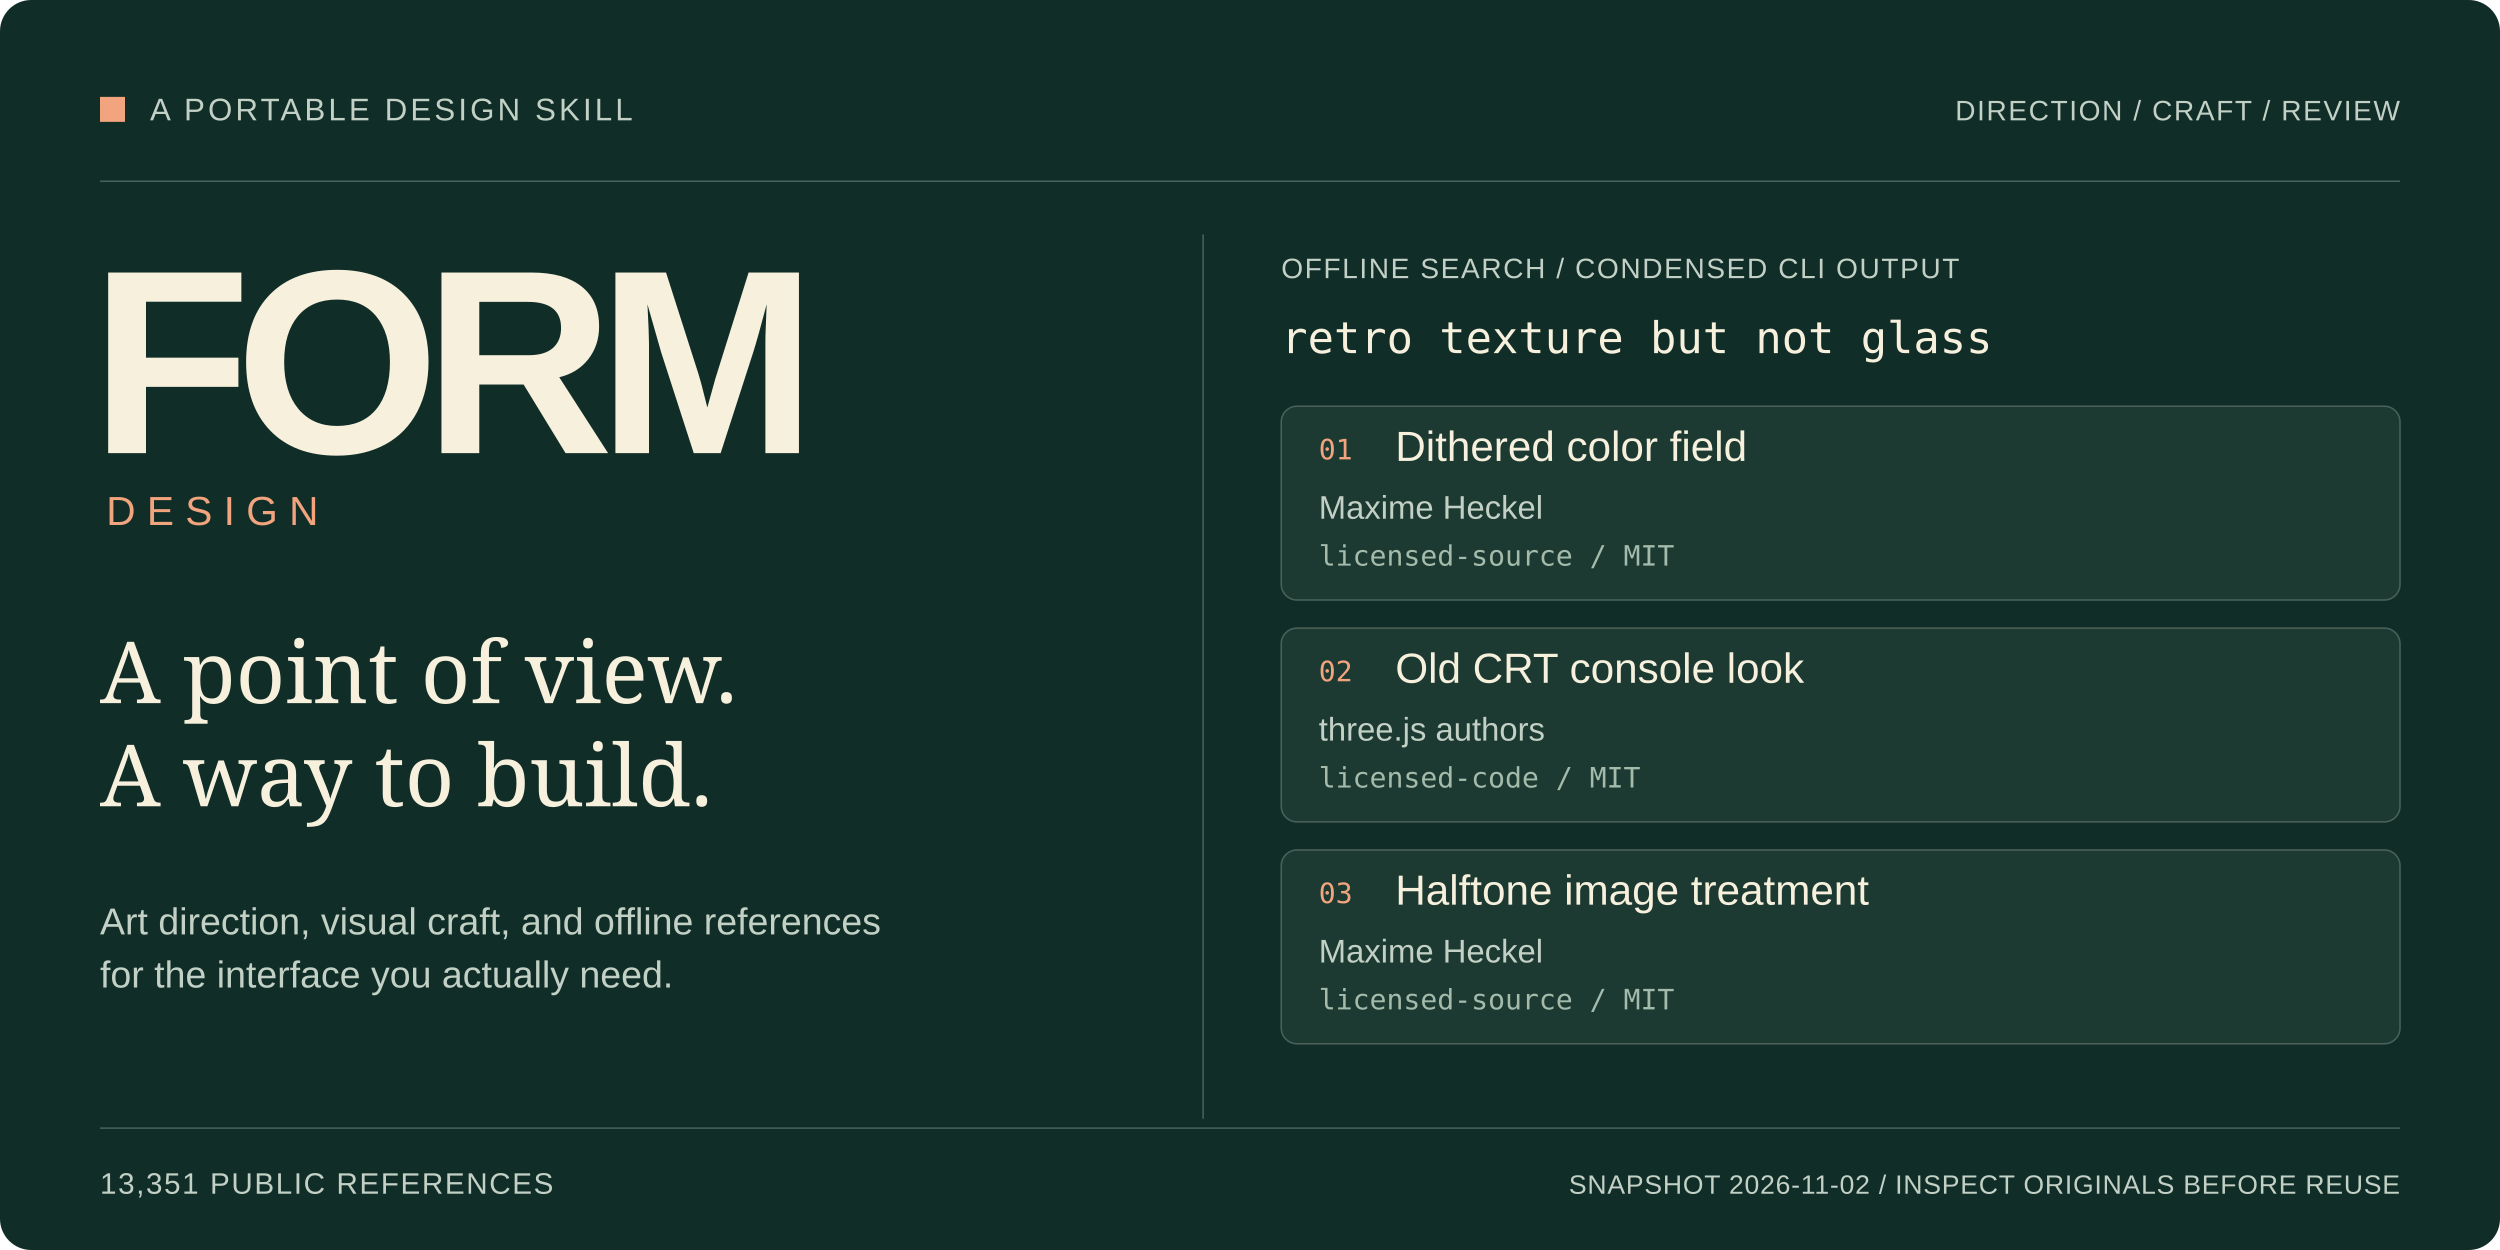
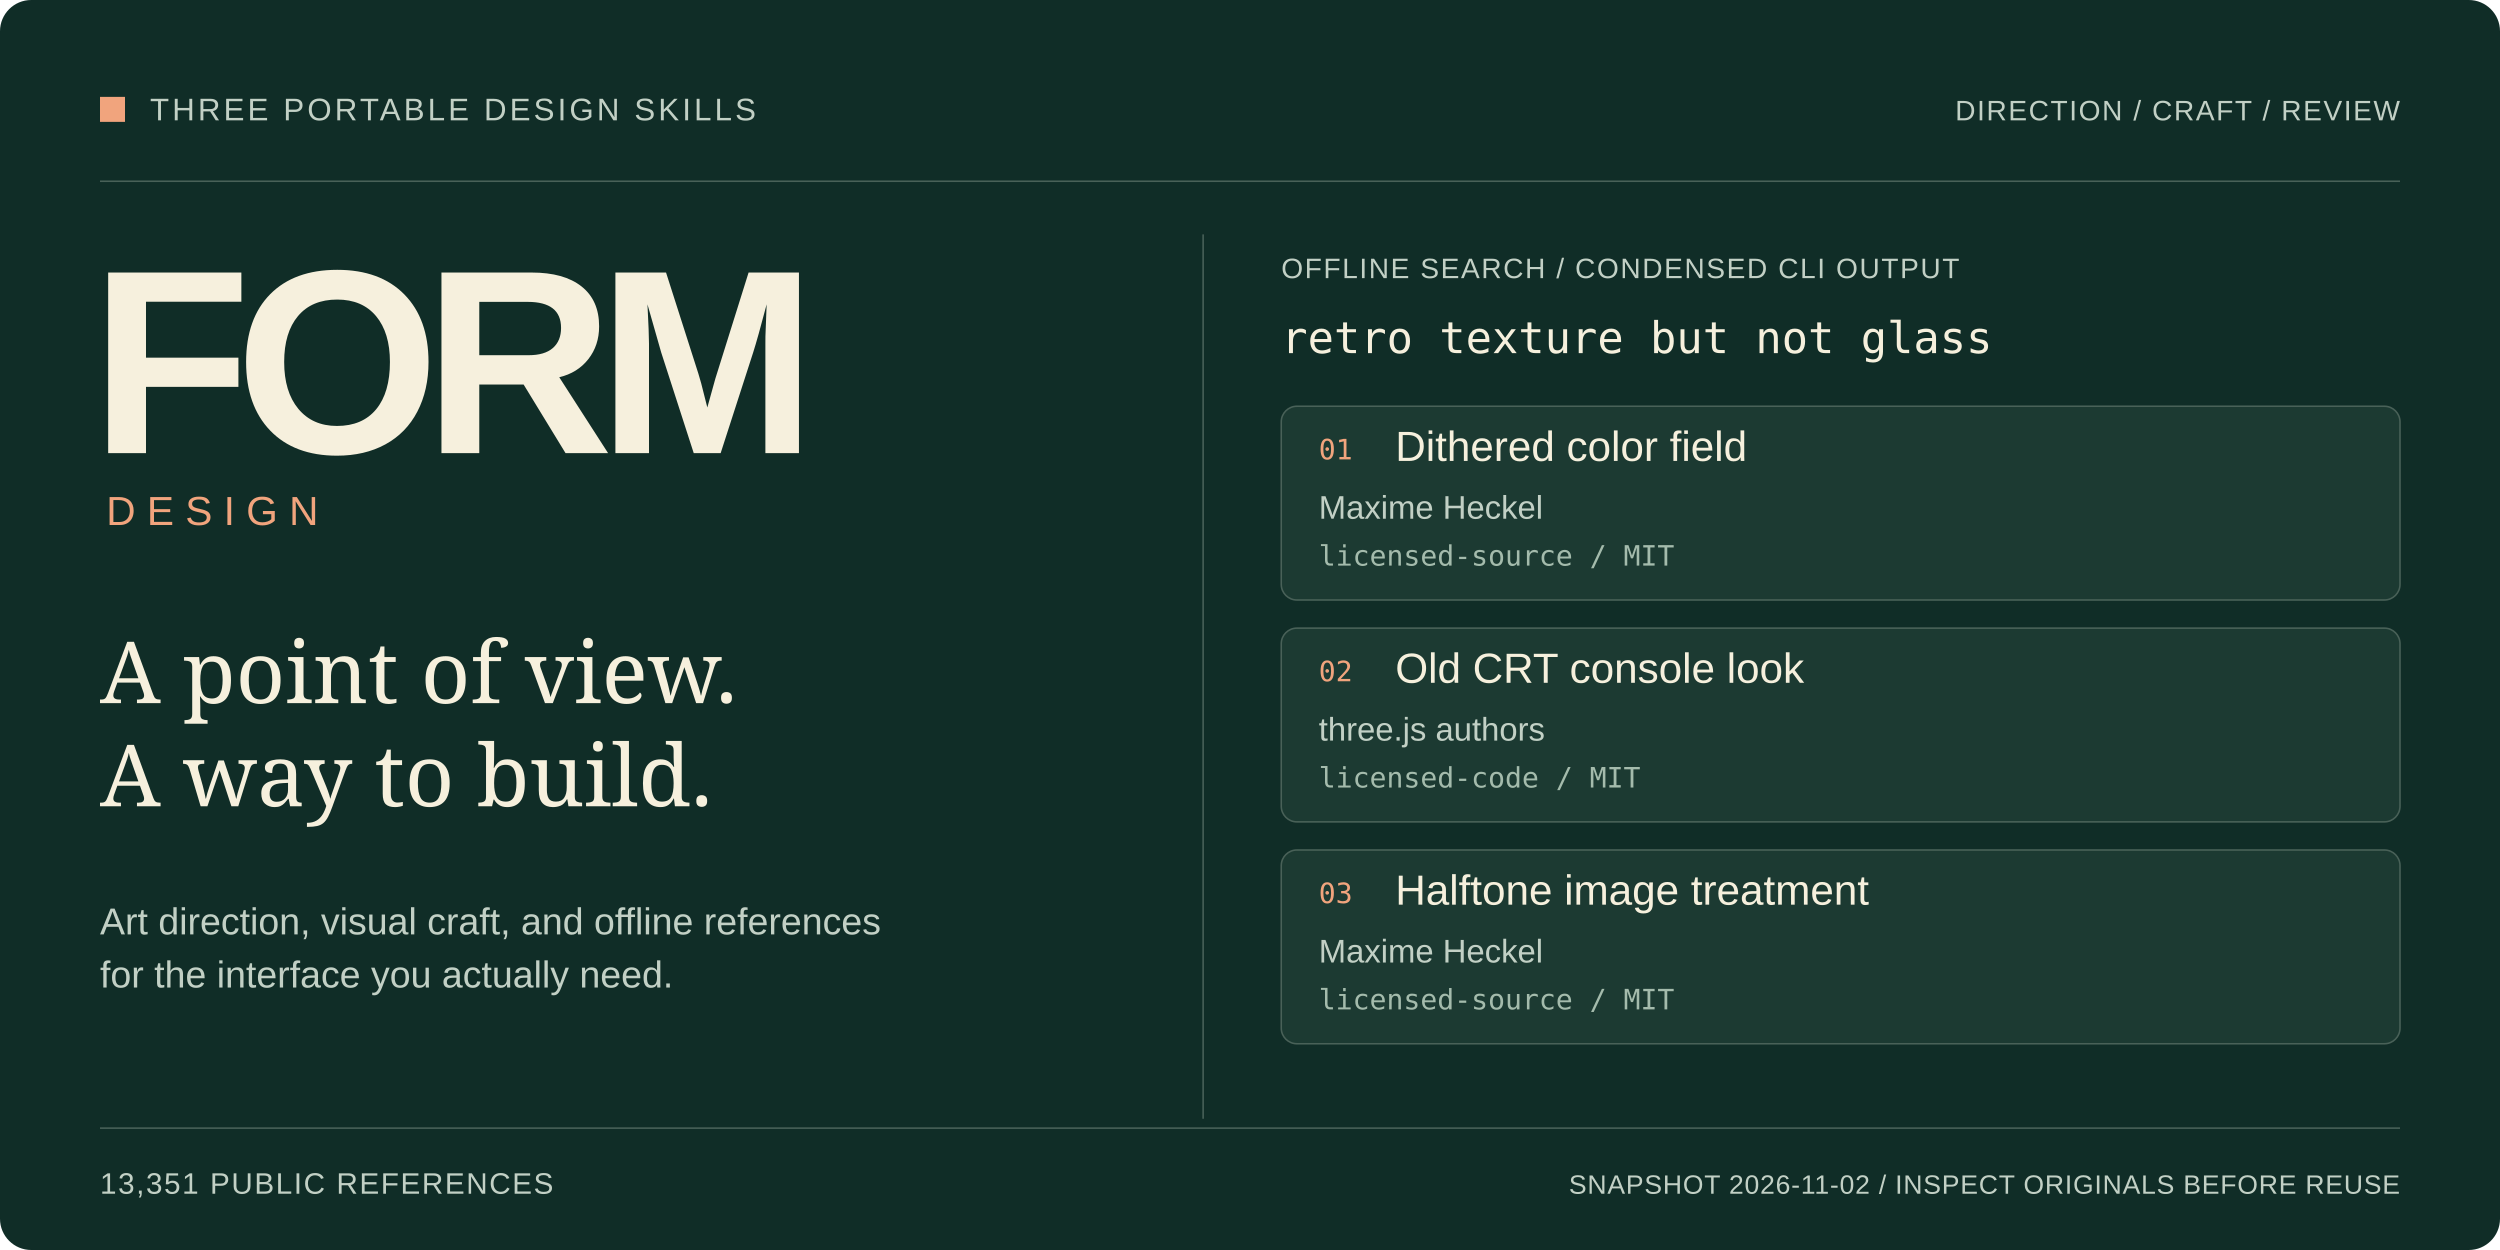
<svg xmlns="http://www.w3.org/2000/svg" width="1600" height="800" viewBox="0 0 1600 800" role="img" aria-labelledby="title desc">
  <rect width="1600" height="800" rx="20" fill="#102d27" />
  <path d="M64 116H1536M770 150V716M64 722H1536" stroke="#496158" stroke-width="1" />
  <rect x="64" y="62" width="16" height="16" fill="#f1a47d" />
-   <text x="96" y="77" fill="#c2d0c5" font-size="20" font-family="Arial, Helvetica, sans-serif" letter-spacing="2">A PORTABLE DESIGN SKILL</text>
+   <text x="96" y="77" fill="#c2d0c5" font-size="20" font-family="Arial, Helvetica, sans-serif" letter-spacing="2">THREE PORTABLE DESIGN SKILLS</text>
  <text x="1536" y="77" fill="#c2d0c5" font-size="18" font-family="Arial, Helvetica, sans-serif" text-anchor="end" letter-spacing="1">DIRECTION / CRAFT / REVIEW</text>
  <text x="58" y="290" fill="#f6f0dd" font-size="168" font-family="Arial, Helvetica, sans-serif" font-weight="700" letter-spacing="-10">FORM</text>
  <text x="68" y="336" fill="#f1a47d" font-size="26" font-family="Arial, Helvetica, sans-serif">D E S I G N</text>
  <text x="64" y="450" fill="#f6f0dd" font-size="55" font-family="Georgia, serif">A point of view.</text>
  <text x="64" y="516" fill="#f6f0dd" font-size="55" font-family="Georgia, serif">A way to build.</text>
  <text x="64" y="598" fill="#c2d0c5" font-size="24" font-family="Arial, Helvetica, sans-serif">Art direction, visual craft, and offline references</text>
  <text x="64" y="632" fill="#c2d0c5" font-size="24" font-family="Arial, Helvetica, sans-serif">for the interface you actually need.</text>
  <text x="820" y="178" fill="#c2d0c5" font-size="18" font-family="Arial, Helvetica, sans-serif" letter-spacing="1">OFFLINE SEARCH / CONDENSED CLI OUTPUT</text>
  <text x="820" y="226" fill="#f6f0dd" font-size="28" font-family="monospace">retro texture but not glass</text>
  <rect x="820" y="260" width="716" height="124" rx="10" fill="#1c3a32" stroke="#496158" />
  <text x="844" y="294" fill="#f1a47d" font-size="18" font-family="monospace">01</text>
  <text x="893" y="295" fill="#f6f0dd" font-size="27" font-family="Arial, Helvetica, sans-serif">Dithered color field</text>
  <text x="844" y="332" fill="#c2d0c5" font-size="21" font-family="Arial, Helvetica, sans-serif">Maxime Heckel</text>
  <text x="844" y="362" fill="#a4bbac" font-size="18" font-family="monospace">licensed-source / MIT</text>
  <rect x="820" y="402" width="716" height="124" rx="10" fill="#1c3a32" stroke="#496158" />
  <text x="844" y="436" fill="#f1a47d" font-size="18" font-family="monospace">02</text>
  <text x="893" y="437" fill="#f6f0dd" font-size="27" font-family="Arial, Helvetica, sans-serif">Old CRT console look</text>
  <text x="844" y="474" fill="#c2d0c5" font-size="21" font-family="Arial, Helvetica, sans-serif">three.js authors</text>
  <text x="844" y="504" fill="#a4bbac" font-size="18" font-family="monospace">licensed-code / MIT</text>
  <rect x="820" y="544" width="716" height="124" rx="10" fill="#1c3a32" stroke="#496158" />
  <text x="844" y="578" fill="#f1a47d" font-size="18" font-family="monospace">03</text>
  <text x="893" y="579" fill="#f6f0dd" font-size="27" font-family="Arial, Helvetica, sans-serif">Halftone image treatment</text>
  <text x="844" y="616" fill="#c2d0c5" font-size="21" font-family="Arial, Helvetica, sans-serif">Maxime Heckel</text>
  <text x="844" y="646" fill="#a4bbac" font-size="18" font-family="monospace">licensed-source / MIT</text>
  <text x="64" y="764" fill="#c2d0c5" font-size="19" font-family="Arial, Helvetica, sans-serif" letter-spacing="1">13,351 PUBLIC REFERENCES</text>
  <text x="1536" y="764" fill="#c2d0c5" font-size="17" font-family="Arial, Helvetica, sans-serif" text-anchor="end" letter-spacing="0.5">SNAPSHOT 2026-11-02 / INSPECT ORIGINALS BEFORE REUSE</text>
</svg>
